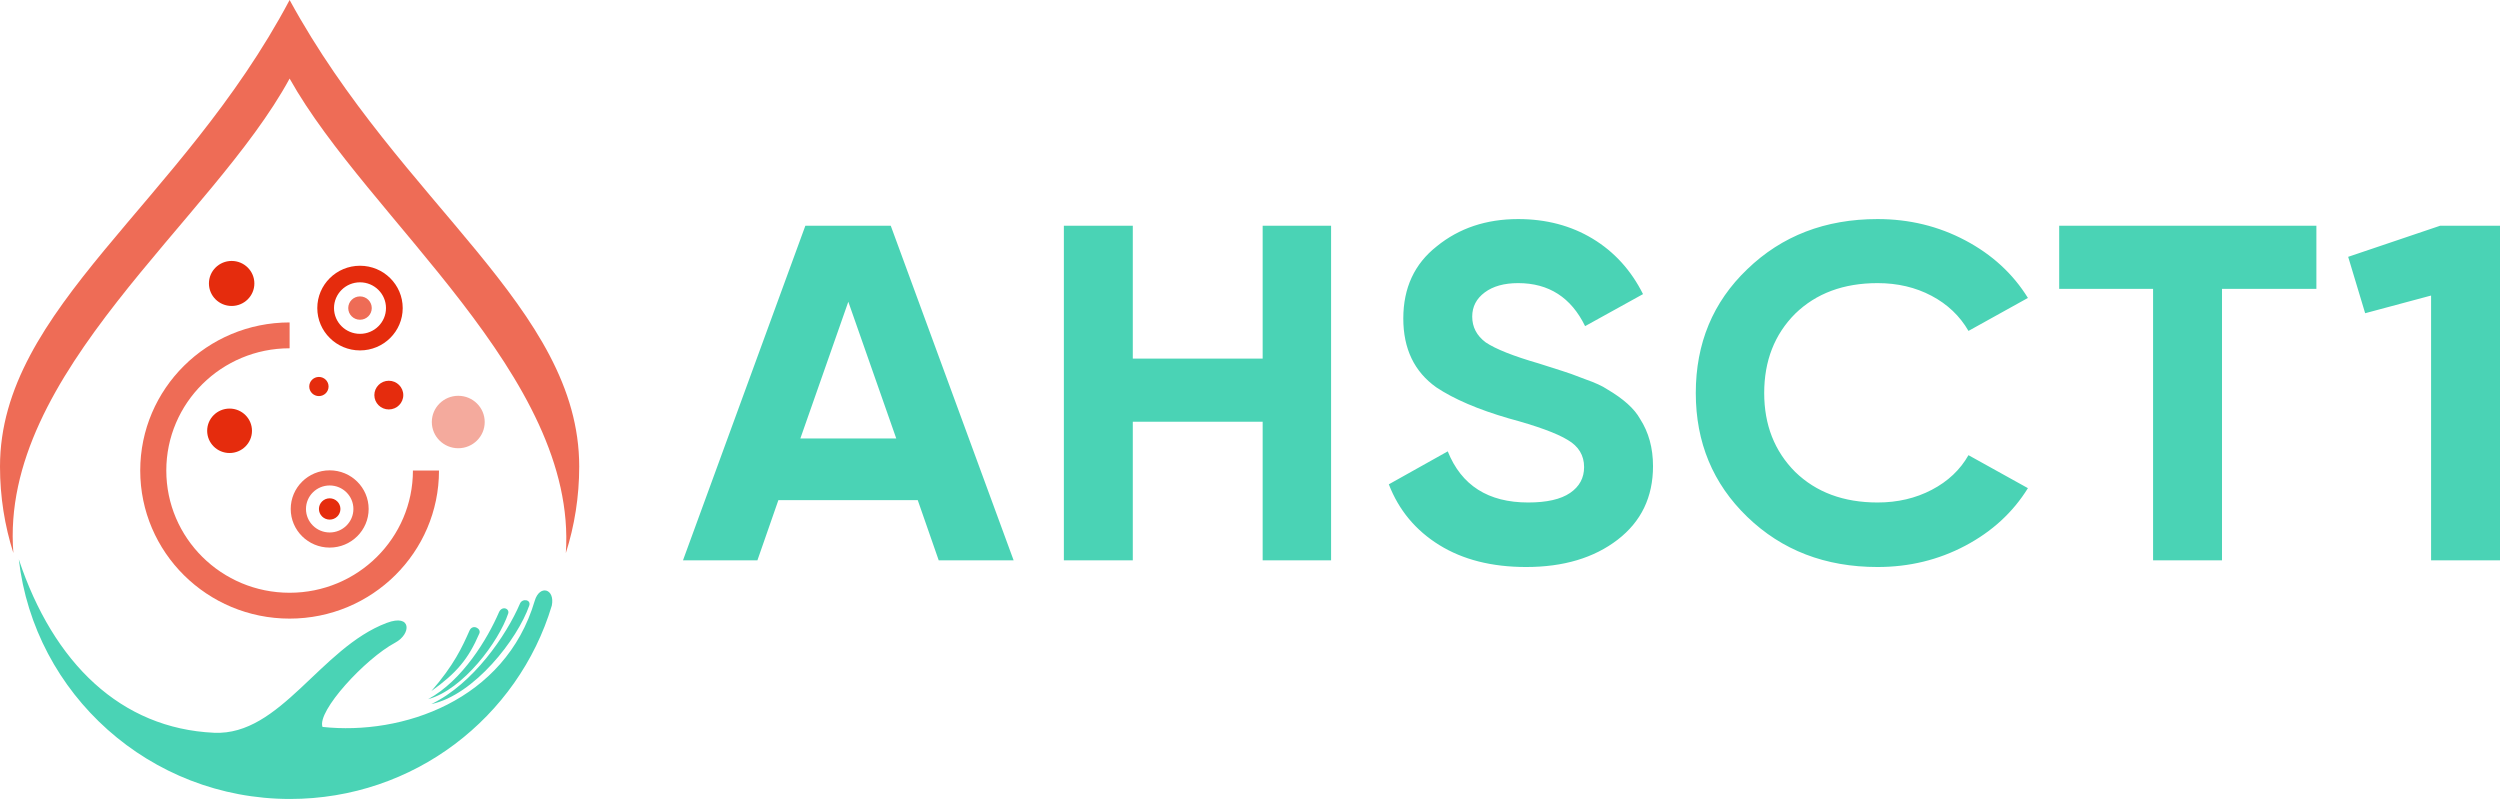
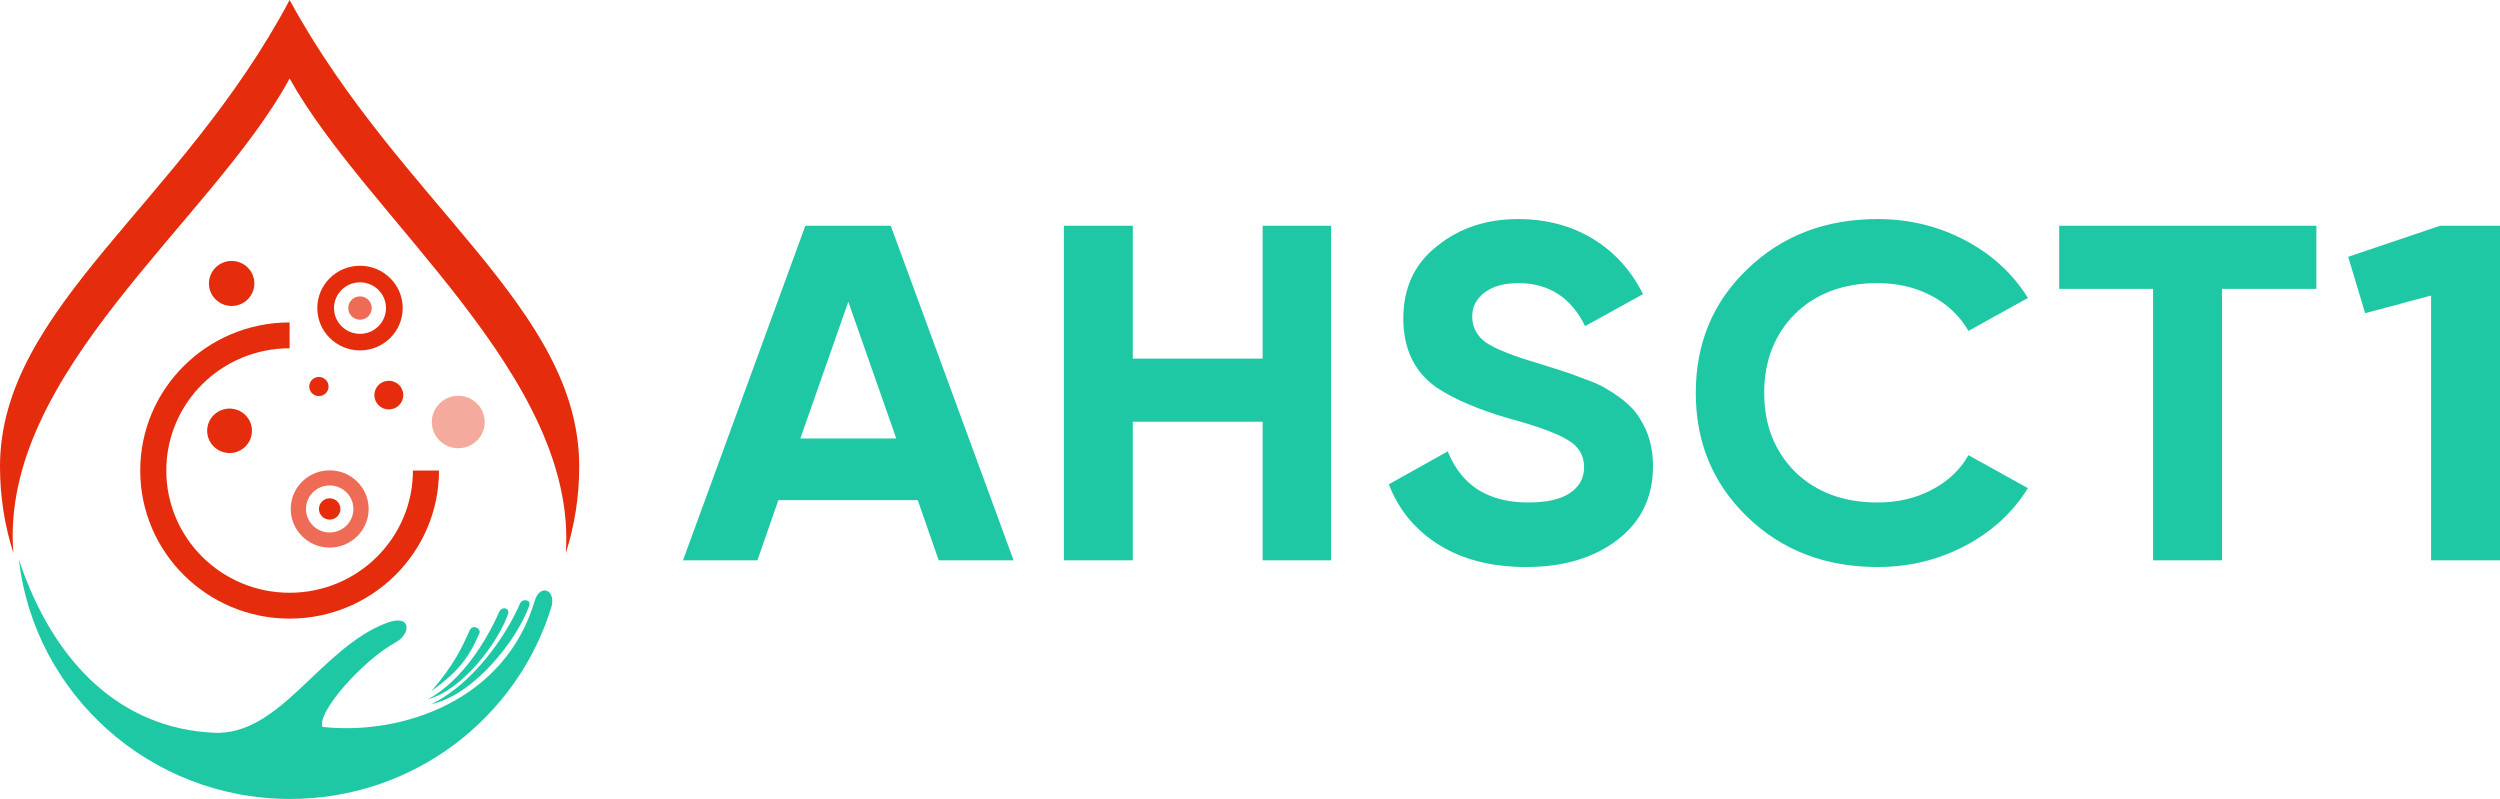
<svg xmlns="http://www.w3.org/2000/svg" width="194" height="62" viewBox="0 0 194 62" fill="none">
-   <path d="M78.657 43.481H72.844L71.216 38.808H60.403L58.775 43.481H53L62.495 17.519H69.123L78.657 43.481ZM65.829 23.416L62.108 34.023H69.549L65.829 23.416ZM97.982 27.83V17.519H103.292V43.481H97.982V32.725H87.905V43.481H82.556V17.519H87.905V27.83H97.982ZM118.43 44C115.769 44 113.521 43.431 111.687 42.294C109.852 41.157 108.547 39.587 107.772 37.584L112.345 35.025C113.405 37.67 115.485 38.993 118.585 38.993C120.032 38.993 121.117 38.746 121.841 38.251C122.564 37.757 122.926 37.089 122.926 36.249C122.926 35.334 122.5 34.629 121.647 34.135C120.794 33.615 119.27 33.059 117.074 32.466C114.697 31.773 112.823 30.97 111.454 30.055C109.749 28.843 108.896 27.063 108.896 24.714C108.896 22.341 109.762 20.474 111.493 19.114C113.224 17.705 115.33 17 117.81 17C119.98 17 121.906 17.507 123.585 18.52C125.264 19.534 126.569 20.968 127.499 22.823L123.004 25.308C121.918 23.082 120.187 21.97 117.81 21.97C116.725 21.97 115.859 22.211 115.213 22.693C114.567 23.175 114.244 23.799 114.244 24.566C114.244 25.382 114.593 26.049 115.291 26.569C116.066 27.088 117.435 27.632 119.399 28.201L121.259 28.794C121.595 28.893 122.177 29.103 123.003 29.424C123.778 29.696 124.347 29.956 124.709 30.203C125.975 30.945 126.827 31.711 127.267 32.503C127.938 33.541 128.274 34.765 128.274 36.174C128.274 38.573 127.357 40.477 125.523 41.886C123.688 43.295 121.324 44 118.43 44L118.43 44ZM145.7 44C141.644 44 138.272 42.702 135.585 40.106C132.923 37.534 131.593 34.333 131.593 30.5C131.593 26.643 132.923 23.441 135.585 20.894C138.272 18.298 141.644 17 145.7 17C148.155 17 150.422 17.55 152.502 18.651C154.582 19.751 156.204 21.241 157.366 23.12L152.754 25.679C152.082 24.517 151.126 23.608 149.886 22.953C148.646 22.298 147.25 21.97 145.7 21.97C143.065 21.97 140.933 22.761 139.305 24.344C137.703 25.951 136.902 28.003 136.902 30.5C136.902 32.973 137.703 35.013 139.305 36.62C140.933 38.202 143.065 38.993 145.7 38.993C147.25 38.993 148.652 38.666 149.905 38.01C151.159 37.355 152.108 36.459 152.754 35.321L157.366 37.881C156.204 39.76 154.582 41.249 152.502 42.35C150.422 43.45 148.155 44 145.7 44V44ZM159.793 17.519H179.752V22.415H172.427V43.481H167.079V22.415H159.793V17.519ZM182.218 19.93L189.349 17.519H194V43.481H188.652V22.934L183.536 24.306L182.218 19.93H182.218Z" fill="#4AD3B5" />
-   <path fill-rule="evenodd" clip-rule="evenodd" d="M22.474 0C31.152 15.903 44.947 23.902 44.947 36.206C44.947 38.545 44.583 40.799 43.909 42.917C44.826 29.207 28.582 17.01 22.474 6.097C16.459 17.161 -0.067 28.931 1.038 42.916C0.364 40.799 0 38.544 0 36.206C0 23.902 14.095 15.807 22.474 8.08854e-05V0Z" fill="#EE6C56" />
-   <path d="M34.066 36.513C34.066 39.685 32.768 42.558 30.67 44.638C28.573 46.717 25.674 48.004 22.474 48.004C19.273 48.004 16.375 46.717 14.277 44.638C12.179 42.558 10.882 39.685 10.882 36.513C10.882 33.34 12.179 30.467 14.277 28.387C16.375 26.308 19.273 25.021 22.474 25.021V27.027C19.831 27.027 17.439 28.088 15.707 29.805C13.976 31.521 12.905 33.893 12.905 36.513C12.905 39.132 13.976 41.504 15.707 43.22C17.439 44.937 19.831 45.998 22.474 45.998C25.116 45.998 27.509 44.937 29.24 43.22C30.972 41.504 32.043 39.132 32.043 36.513H34.066Z" fill="#EE6C56" />
+   <path d="M78.657 43.481H72.844L71.216 38.808H60.403L58.775 43.481H53L62.495 17.519H69.123L78.657 43.481ZM65.829 23.416L62.108 34.023H69.549L65.829 23.416ZM97.982 27.83V17.519H103.292V43.481H97.982V32.725H87.905V43.481H82.556V17.519H87.905V27.83H97.982ZM118.43 44C115.769 44 113.521 43.431 111.687 42.294C109.852 41.157 108.547 39.587 107.772 37.584L112.345 35.025C113.405 37.67 115.485 38.993 118.585 38.993C120.032 38.993 121.117 38.746 121.841 38.251C122.564 37.757 122.926 37.089 122.926 36.249C122.926 35.334 122.5 34.629 121.647 34.135C120.794 33.615 119.27 33.059 117.074 32.466C114.697 31.773 112.823 30.97 111.454 30.055C109.749 28.843 108.896 27.063 108.896 24.714C108.896 22.341 109.762 20.474 111.493 19.114C113.224 17.705 115.33 17 117.81 17C119.98 17 121.906 17.507 123.585 18.52C125.264 19.534 126.569 20.968 127.499 22.823L123.004 25.308C121.918 23.082 120.187 21.97 117.81 21.97C116.725 21.97 115.859 22.211 115.213 22.693C114.567 23.175 114.244 23.799 114.244 24.566C114.244 25.382 114.593 26.049 115.291 26.569C116.066 27.088 117.435 27.632 119.399 28.201L121.259 28.794C121.595 28.893 122.177 29.103 123.003 29.424C123.778 29.696 124.347 29.956 124.709 30.203C125.975 30.945 126.827 31.711 127.267 32.503C127.938 33.541 128.274 34.765 128.274 36.174C128.274 38.573 127.357 40.477 125.523 41.886C123.688 43.295 121.324 44 118.43 44L118.43 44ZM145.7 44C141.644 44 138.272 42.702 135.585 40.106C132.923 37.534 131.593 34.333 131.593 30.5C131.593 26.643 132.923 23.441 135.585 20.894C138.272 18.298 141.644 17 145.7 17C148.155 17 150.422 17.55 152.502 18.651C154.582 19.751 156.204 21.241 157.366 23.12L152.754 25.679C152.082 24.517 151.126 23.608 149.886 22.953C148.646 22.298 147.25 21.97 145.7 21.97C143.065 21.97 140.933 22.761 139.305 24.344C137.703 25.951 136.902 28.003 136.902 30.5C136.902 32.973 137.703 35.013 139.305 36.62C140.933 38.202 143.065 38.993 145.7 38.993C147.25 38.993 148.652 38.666 149.905 38.01C151.159 37.355 152.108 36.459 152.754 35.321L157.366 37.881C156.204 39.76 154.582 41.249 152.502 42.35C150.422 43.45 148.155 44 145.7 44V44ZM159.793 17.519H179.752V22.415H172.427V43.481H167.079V22.415H159.793V17.519V17.519ZM182.218 19.93L189.349 17.519H194V43.481H188.652V22.934L183.536 24.306L182.218 19.93H182.218Z" fill="#1FC8A5" />
+   <path fill-rule="evenodd" clip-rule="evenodd" d="M22.474 0C31.152 15.903 44.947 23.902 44.947 36.206C44.947 38.545 44.583 40.799 43.909 42.917C44.826 29.207 28.582 17.01 22.474 6.097C16.459 17.161 -0.067 28.931 1.038 42.916C0.364 40.799 0 38.544 0 36.206C0 23.902 14.095 15.807 22.474 8.08854e-05V0Z" fill="#E52C0D" />
+   <path d="M34.066 36.513C34.066 39.685 32.768 42.558 30.67 44.638C28.573 46.717 25.674 48.004 22.474 48.004C19.273 48.004 16.375 46.717 14.277 44.638C12.179 42.558 10.882 39.685 10.882 36.513C10.882 33.34 12.179 30.467 14.277 28.387C16.375 26.308 19.273 25.021 22.474 25.021V27.027C19.831 27.027 17.439 28.088 15.707 29.805C13.976 31.521 12.905 33.893 12.905 36.513C12.905 39.132 13.976 41.504 15.707 43.22C17.439 44.937 19.831 45.998 22.474 45.998C25.116 45.998 27.509 44.937 29.24 43.22C30.972 41.504 32.043 39.132 32.043 36.513H34.066Z" fill="#E52C0D" />
  <path fill-rule="evenodd" clip-rule="evenodd" d="M24.622 23.907C24.622 22.093 26.106 20.622 27.936 20.622C29.766 20.622 31.25 22.093 31.25 23.907C31.25 25.721 29.766 27.192 27.936 27.192C26.106 27.192 24.622 25.721 24.622 23.907ZM25.919 23.907C25.919 22.803 26.822 21.908 27.936 21.908C29.049 21.908 29.953 22.803 29.953 23.907C29.953 25.011 29.049 25.906 27.936 25.906C26.822 25.906 25.919 25.011 25.919 23.907Z" fill="#E52C0D" />
  <path d="M28.849 23.907C28.849 23.407 28.441 23.001 27.936 23.001C27.432 23.001 27.023 23.407 27.023 23.907C27.023 24.407 27.432 24.812 27.936 24.812C28.441 24.812 28.849 24.407 28.849 23.907Z" fill="#EE6C56" />
-   <path fill-rule="evenodd" clip-rule="evenodd" d="M22.56 39.496C22.56 37.84 23.913 36.498 25.584 36.498C27.253 36.498 28.607 37.84 28.607 39.496C28.607 41.151 27.253 42.493 25.583 42.493C23.913 42.493 22.56 41.151 22.56 39.496ZM23.744 39.496C23.744 38.488 24.567 37.672 25.584 37.672C26.6 37.672 27.424 38.488 27.424 39.496C27.424 40.503 26.6 41.32 25.583 41.32C24.567 41.32 23.744 40.503 23.744 39.496Z" fill="#EE6C56" />
+   <path fill-rule="evenodd" clip-rule="evenodd" d="M22.56 39.496C22.56 37.84 23.913 36.498 25.584 36.498C27.253 36.498 28.607 37.84 28.607 39.496C28.607 41.151 27.253 42.493 25.583 42.493C23.913 42.493 22.56 41.151 22.56 39.496ZM23.744 39.496C23.744 38.488 24.567 37.672 25.584 37.672C26.6 37.672 27.424 38.488 27.424 39.496C27.424 40.503 26.6 41.32 25.583 41.32C24.567 41.32 23.744 40.503 23.744 39.496V39.496Z" fill="#EE6C56" />
  <path d="M26.417 39.496C26.417 39.039 26.044 38.669 25.584 38.669C25.123 38.669 24.75 39.039 24.75 39.496C24.75 39.952 25.123 40.322 25.584 40.322C26.044 40.322 26.417 39.952 26.417 39.496Z" fill="#E52C0D" />
  <path d="M19.554 33.43C19.554 32.478 18.775 31.706 17.815 31.706C16.854 31.706 16.076 32.478 16.076 33.43C16.076 34.382 16.854 35.154 17.815 35.154C18.775 35.154 19.554 34.382 19.554 33.43Z" fill="#E52C0D" />
  <path d="M37.614 32.749C37.614 31.625 36.695 30.714 35.561 30.714C34.428 30.714 33.509 31.625 33.509 32.749C33.509 33.873 34.428 34.783 35.561 34.783C36.695 34.783 37.614 33.873 37.614 32.749Z" fill="#F4AA9D" />
  <path d="M31.295 30.66C31.295 30.045 30.792 29.546 30.172 29.546C29.552 29.546 29.049 30.045 29.049 30.66C29.049 31.275 29.552 31.773 30.172 31.773C30.792 31.773 31.295 31.275 31.295 30.66Z" fill="#E52C0D" />
  <path d="M25.497 29.994C25.497 29.583 25.161 29.25 24.747 29.25C24.333 29.25 23.997 29.583 23.997 29.994C23.997 30.404 24.333 30.737 24.747 30.737C25.161 30.737 25.497 30.404 25.497 29.994Z" fill="#E52C0D" />
  <path d="M19.739 21.996C19.739 21.031 18.949 20.249 17.976 20.249C17.003 20.249 16.213 21.031 16.213 21.996C16.213 22.961 17.003 23.743 17.976 23.743C18.949 23.743 19.739 22.961 19.739 21.996Z" fill="#E52C0D" />
-   <path fill-rule="evenodd" clip-rule="evenodd" d="M42.819 46.996C40.215 55.672 32.108 62 22.509 62C11.628 62 2.665 53.87 1.459 43.404C4.148 51.484 9.39 56.531 16.612 56.863C21.771 57.1 24.856 50.275 30.013 48.336C31.964 47.603 31.917 49.203 30.668 49.87C28.329 51.119 24.579 55.195 25.026 56.409C31.205 57.079 39.202 54.376 41.495 46.621C41.875 45.338 43.086 45.681 42.819 46.996H42.819ZM33.476 53.626C35.23 51.608 35.868 50.212 36.433 48.936C36.675 48.389 37.36 48.778 37.2 49.15C36.337 51.16 35.416 52.232 33.476 53.626H33.476ZM33.223 54.256C35.891 52.807 37.834 49.564 38.714 47.524C38.953 46.969 39.564 47.225 39.435 47.613C38.709 49.778 35.956 53.512 33.223 54.256ZM33.469 54.638C36.724 53.071 39.304 49.286 40.348 46.843C40.535 46.405 41.229 46.532 41.069 46.995C40.172 49.586 36.8 53.937 33.469 54.638Z" fill="#4AD3B5" />
+   <path fill-rule="evenodd" clip-rule="evenodd" d="M42.819 46.996C40.215 55.672 32.108 62 22.509 62C11.628 62 2.665 53.87 1.459 43.404C4.148 51.484 9.39 56.531 16.612 56.863C21.771 57.1 24.856 50.275 30.013 48.336C31.964 47.603 31.917 49.203 30.668 49.87C28.329 51.119 24.579 55.195 25.026 56.409C31.205 57.079 39.202 54.376 41.495 46.621C41.875 45.338 43.086 45.681 42.819 46.996H42.819ZM33.476 53.626C35.23 51.608 35.868 50.212 36.433 48.936C36.675 48.389 37.36 48.778 37.2 49.15C36.337 51.16 35.416 52.232 33.476 53.626H33.476ZM33.223 54.256C35.891 52.807 37.834 49.564 38.714 47.524C38.953 46.969 39.564 47.225 39.435 47.613C38.709 49.778 35.956 53.512 33.223 54.256ZM33.469 54.638C36.724 53.071 39.304 49.286 40.348 46.843C40.535 46.405 41.229 46.532 41.069 46.995C40.172 49.586 36.8 53.937 33.469 54.638V54.638Z" fill="#1FC8A5" />
</svg>
